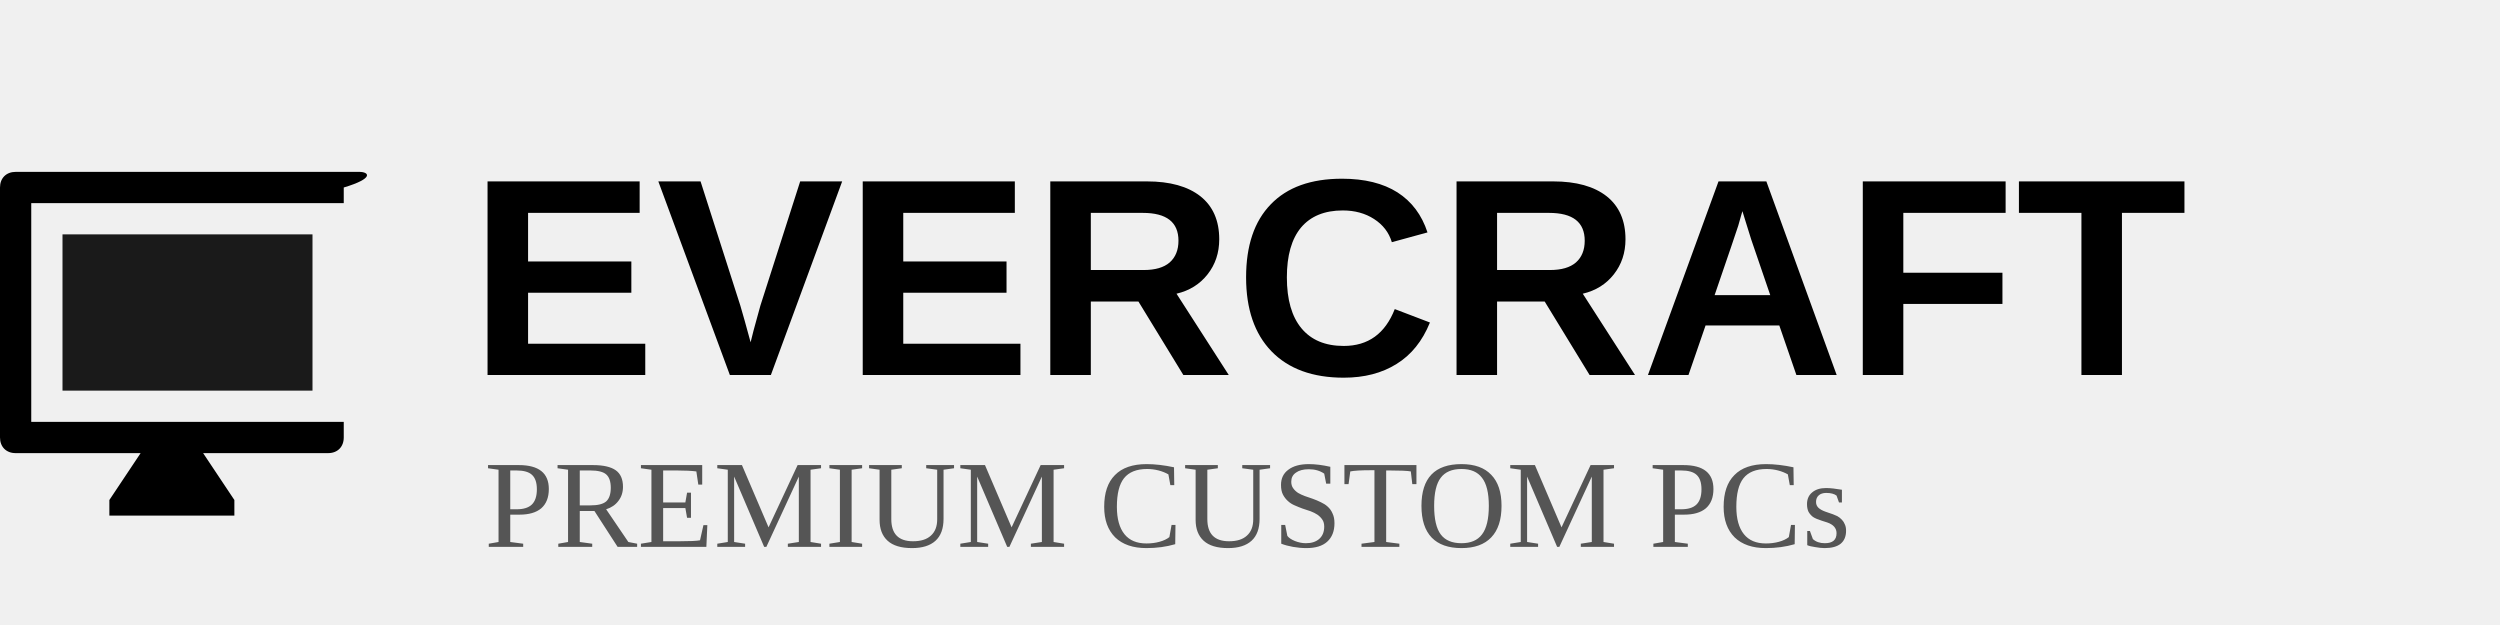
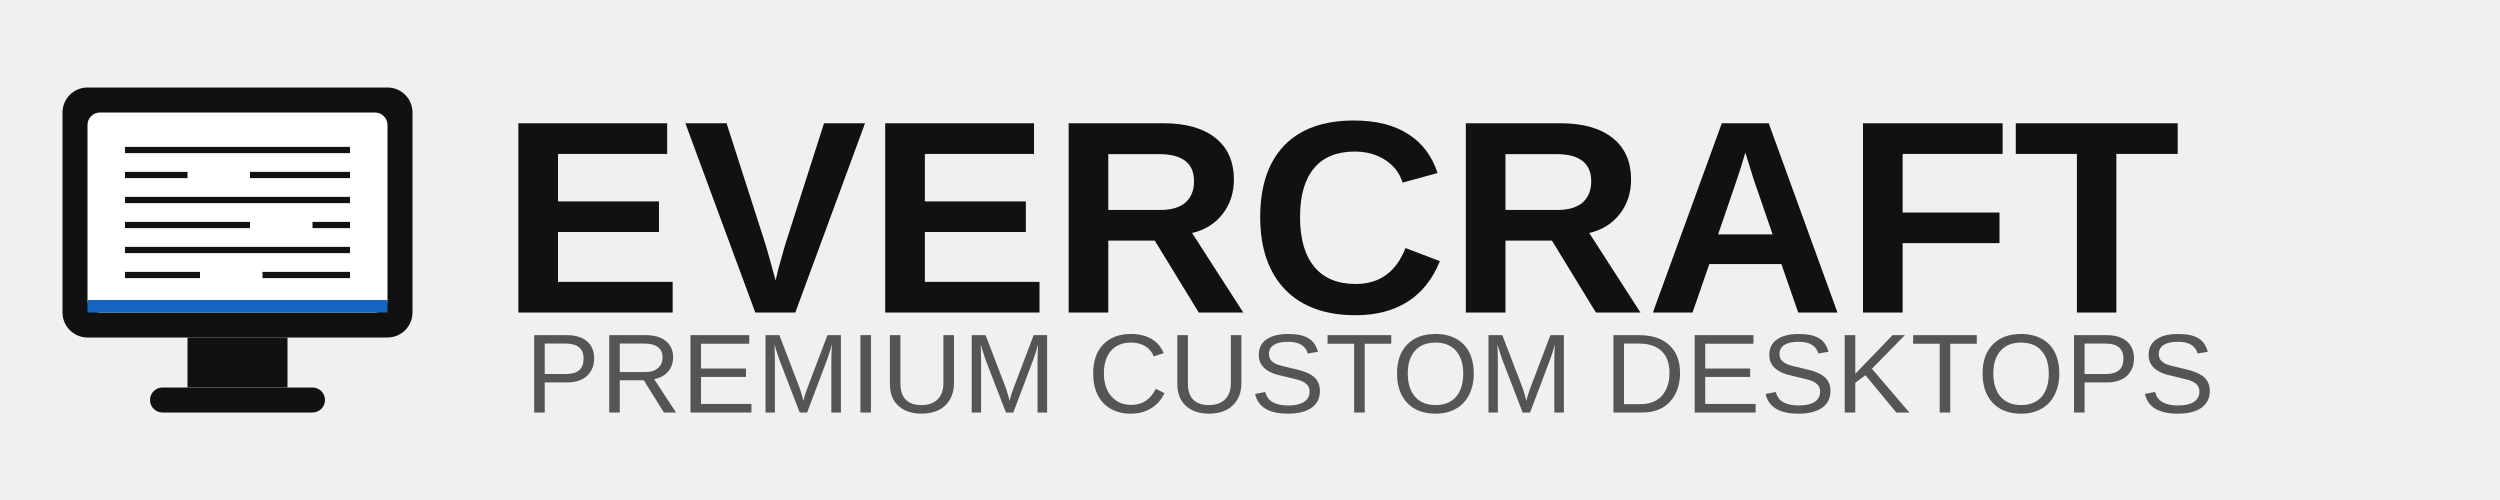
- <svg xmlns="http://www.w3.org/2000/svg" width="160" height="40" viewBox="0 0 160 40">
+ <svg xmlns="http://www.w3.org/2000/svg" width="200" height="40" viewBox="0 0 200 40">
  <style>
-     .logo-text { font-family: 'Arial', sans-serif; font-weight: 700; fill: #000000; }
-     .icon { fill: #000000; }
+     .logo-text {
+       font-family: 'Arial', sans-serif;
+       font-weight: bold;
+       font-size: 22px;
+       fill: #111111;
+     }
+     .tagline {
+       font-family: 'Arial', sans-serif;
+       font-size: 9px;
+       fill: #555555;
+     }
  </style>
-   <g class="icon" transform="translate(0, 8)">
-     <path d="M23,3H1C0.4,3,0,3.4,0,4v16c0,0.6,0.4,1,1,1h8l-2,3v1h8v-1l-2-3h8c0.6,0,1-0.4,1-1V4C24,3.4,23.6,3,23,3z M22,19H2V5h20V19z" />
-     <rect x="4" y="7" width="16" height="10" fill="#1a1a1a" />
+   <g transform="translate(0, 5)">
+     <rect x="5" y="2" width="28" height="20" rx="2" fill="#111111" />
+     <rect x="7" y="4" width="24" height="16" rx="1" fill="#FFFFFF" />
+     <rect x="15" y="22" width="8" height="4" fill="#111111" />
+     <rect x="12" y="26" width="14" height="2" rx="1" fill="#111111" />
+     <path d="M10 7 L28 7 M10 9 L15 9 M20 9 L28 9 M10 11 L28 11 M10 13 L20 13 M25 13 L28 13 M10 15 L28 15 M10 17 L16 17 M21 17 L28 17" stroke="#111111" stroke-width="0.5" fill="none" />
+     <rect x="7" y="19" width="24" height="1" fill="#1565C0" />
  </g>
-   <text x="30" y="24" class="logo-text" font-size="18">EVERCRAFT</text>
-   <text x="31" y="35" font-size="8" fill="#555555">PREMIUM CUSTOM PCs</text>
+   <text x="40" y="25" class="logo-text">EVERCRAFT</text>
+   <text x="42" y="33" class="tagline">PREMIUM CUSTOM DESKTOPS</text>
</svg>
